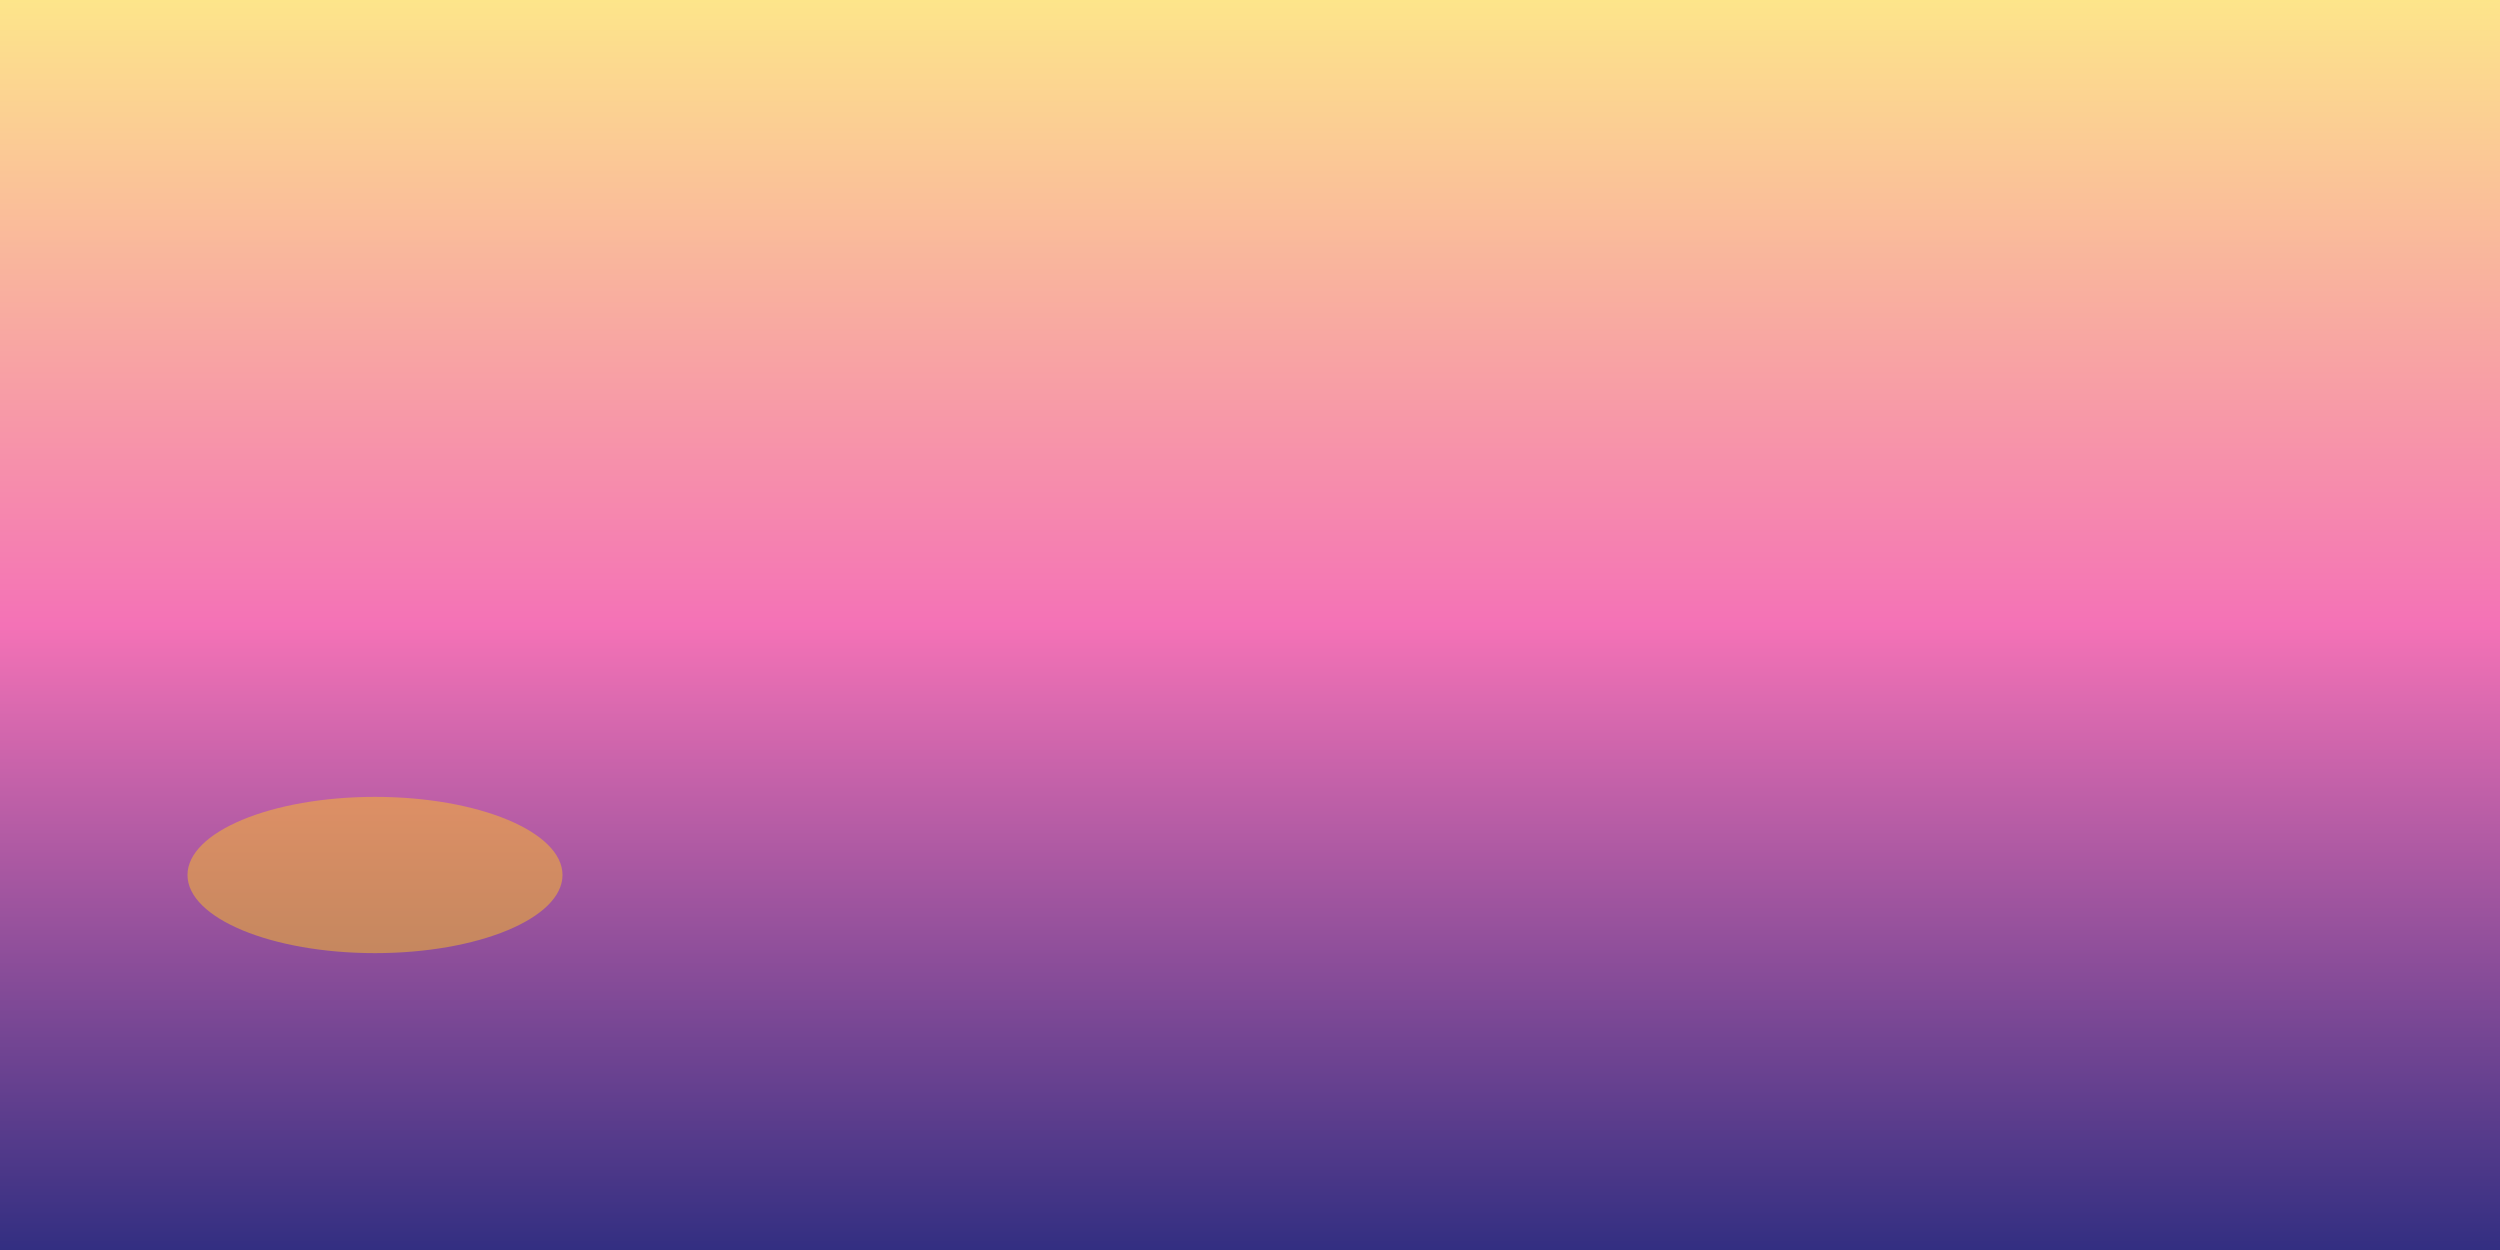
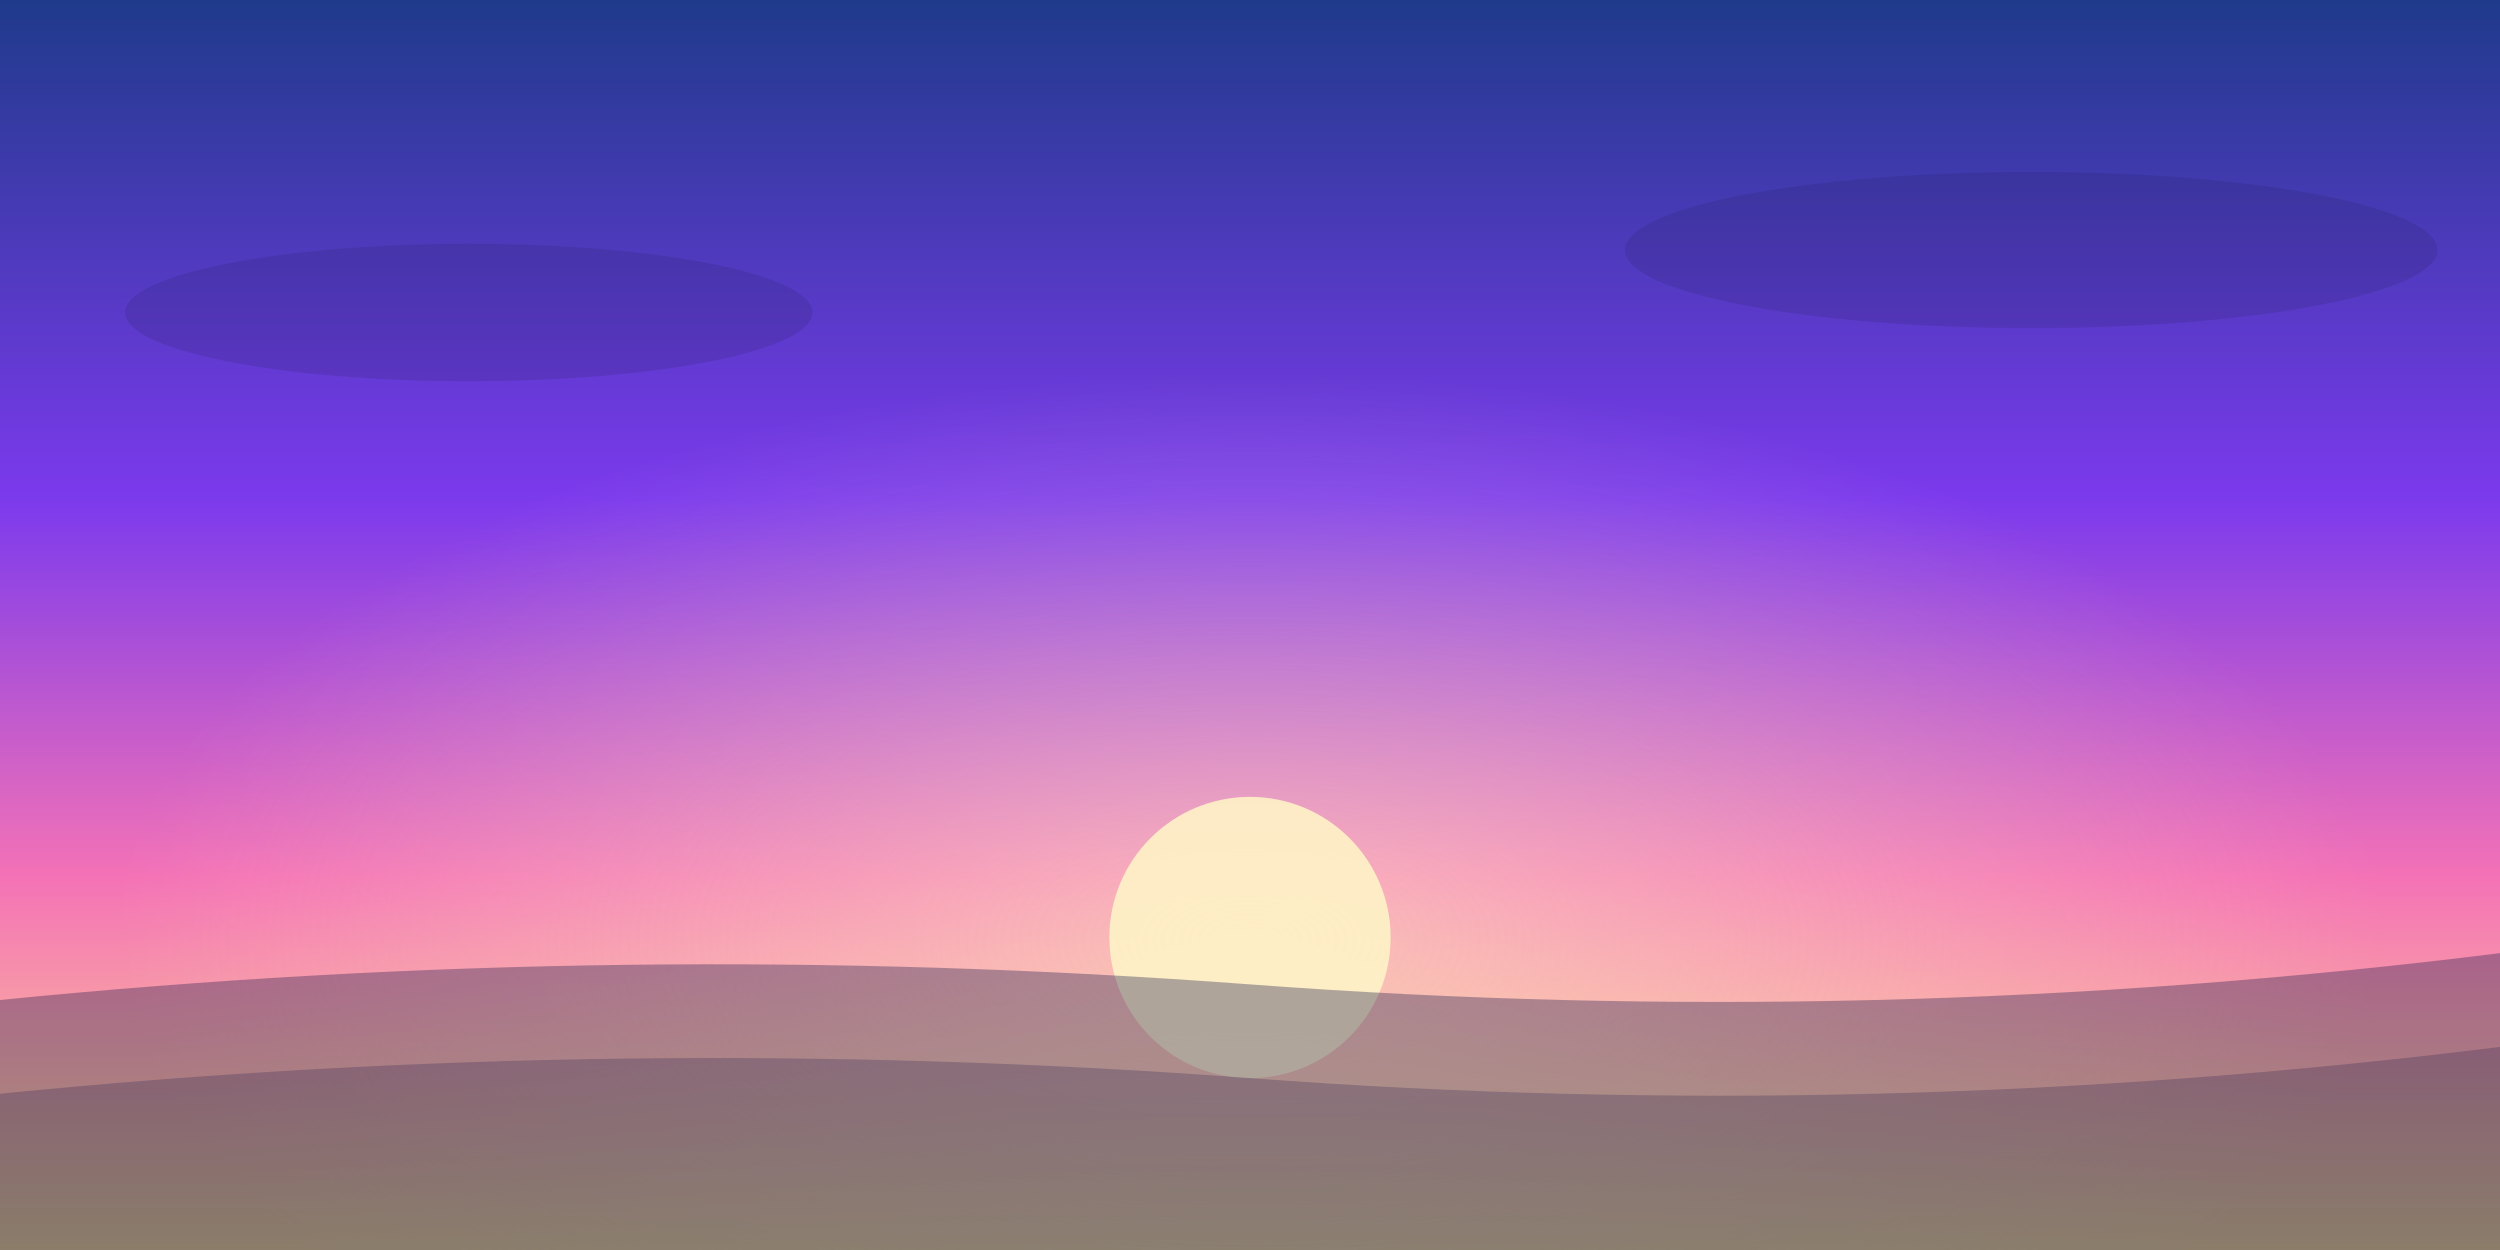
<svg xmlns="http://www.w3.org/2000/svg" viewBox="0 0 800 400" preserveAspectRatio="xMidYMid slice">
  <defs>
-     <linearGradient id="sky" x1="0%" y1="100%" x2="0%" y2="0%">
-       <stop offset="0%" style="stop-color:#312e81" />
-       <stop offset="50%" style="stop-color:#f472b6" />
+     <linearGradient id="dawnSky" x1="0%" y1="0%" x2="0%" y2="100%">
+       <stop offset="0%" style="stop-color:#1e3a8a" />
+       <stop offset="40%" style="stop-color:#7c3aed" />
+       <stop offset="70%" style="stop-color:#f472b6" />
      <stop offset="100%" style="stop-color:#fde68a" />
    </linearGradient>
+     <radialGradient id="dawnGlow" cx="50%" cy="75%" r="45%">
+       <stop offset="0%" style="stop-color:#fef9c3;stop-opacity:0.5" />
+       <stop offset="100%" style="stop-color:#fef9c3;stop-opacity:0" />
+     </radialGradient>
  </defs>
-   <rect width="800" height="400" fill="url(#sky)" />
-   <ellipse cx="120" cy="280" rx="60" ry="25" fill="#fbbf24" opacity="0.5" />
+   <rect width="800" height="400" fill="url(#dawnSky)" />
+   <rect width="800" height="400" fill="url(#dawnGlow)" />
+   <circle cx="400" cy="300" r="45" fill="#fef3c7" opacity="0.9" />
+   <g fill="#1e1b4b" opacity="0.15">
+     <ellipse cx="150" cy="100" rx="110" ry="22" />
+     <ellipse cx="650" cy="80" rx="130" ry="25" />
+   </g>
+   <path d="M 0 320 Q 200 300 400 315 T 800 305 L 800 400 L 0 400 Z" fill="#1e1b4b" opacity="0.35" />
+   <path d="M 0 350 Q 200 330 400 345 T 800 335 L 800 400 L 0 400 Z" fill="#1e1b4b" opacity="0.25" />
</svg>
